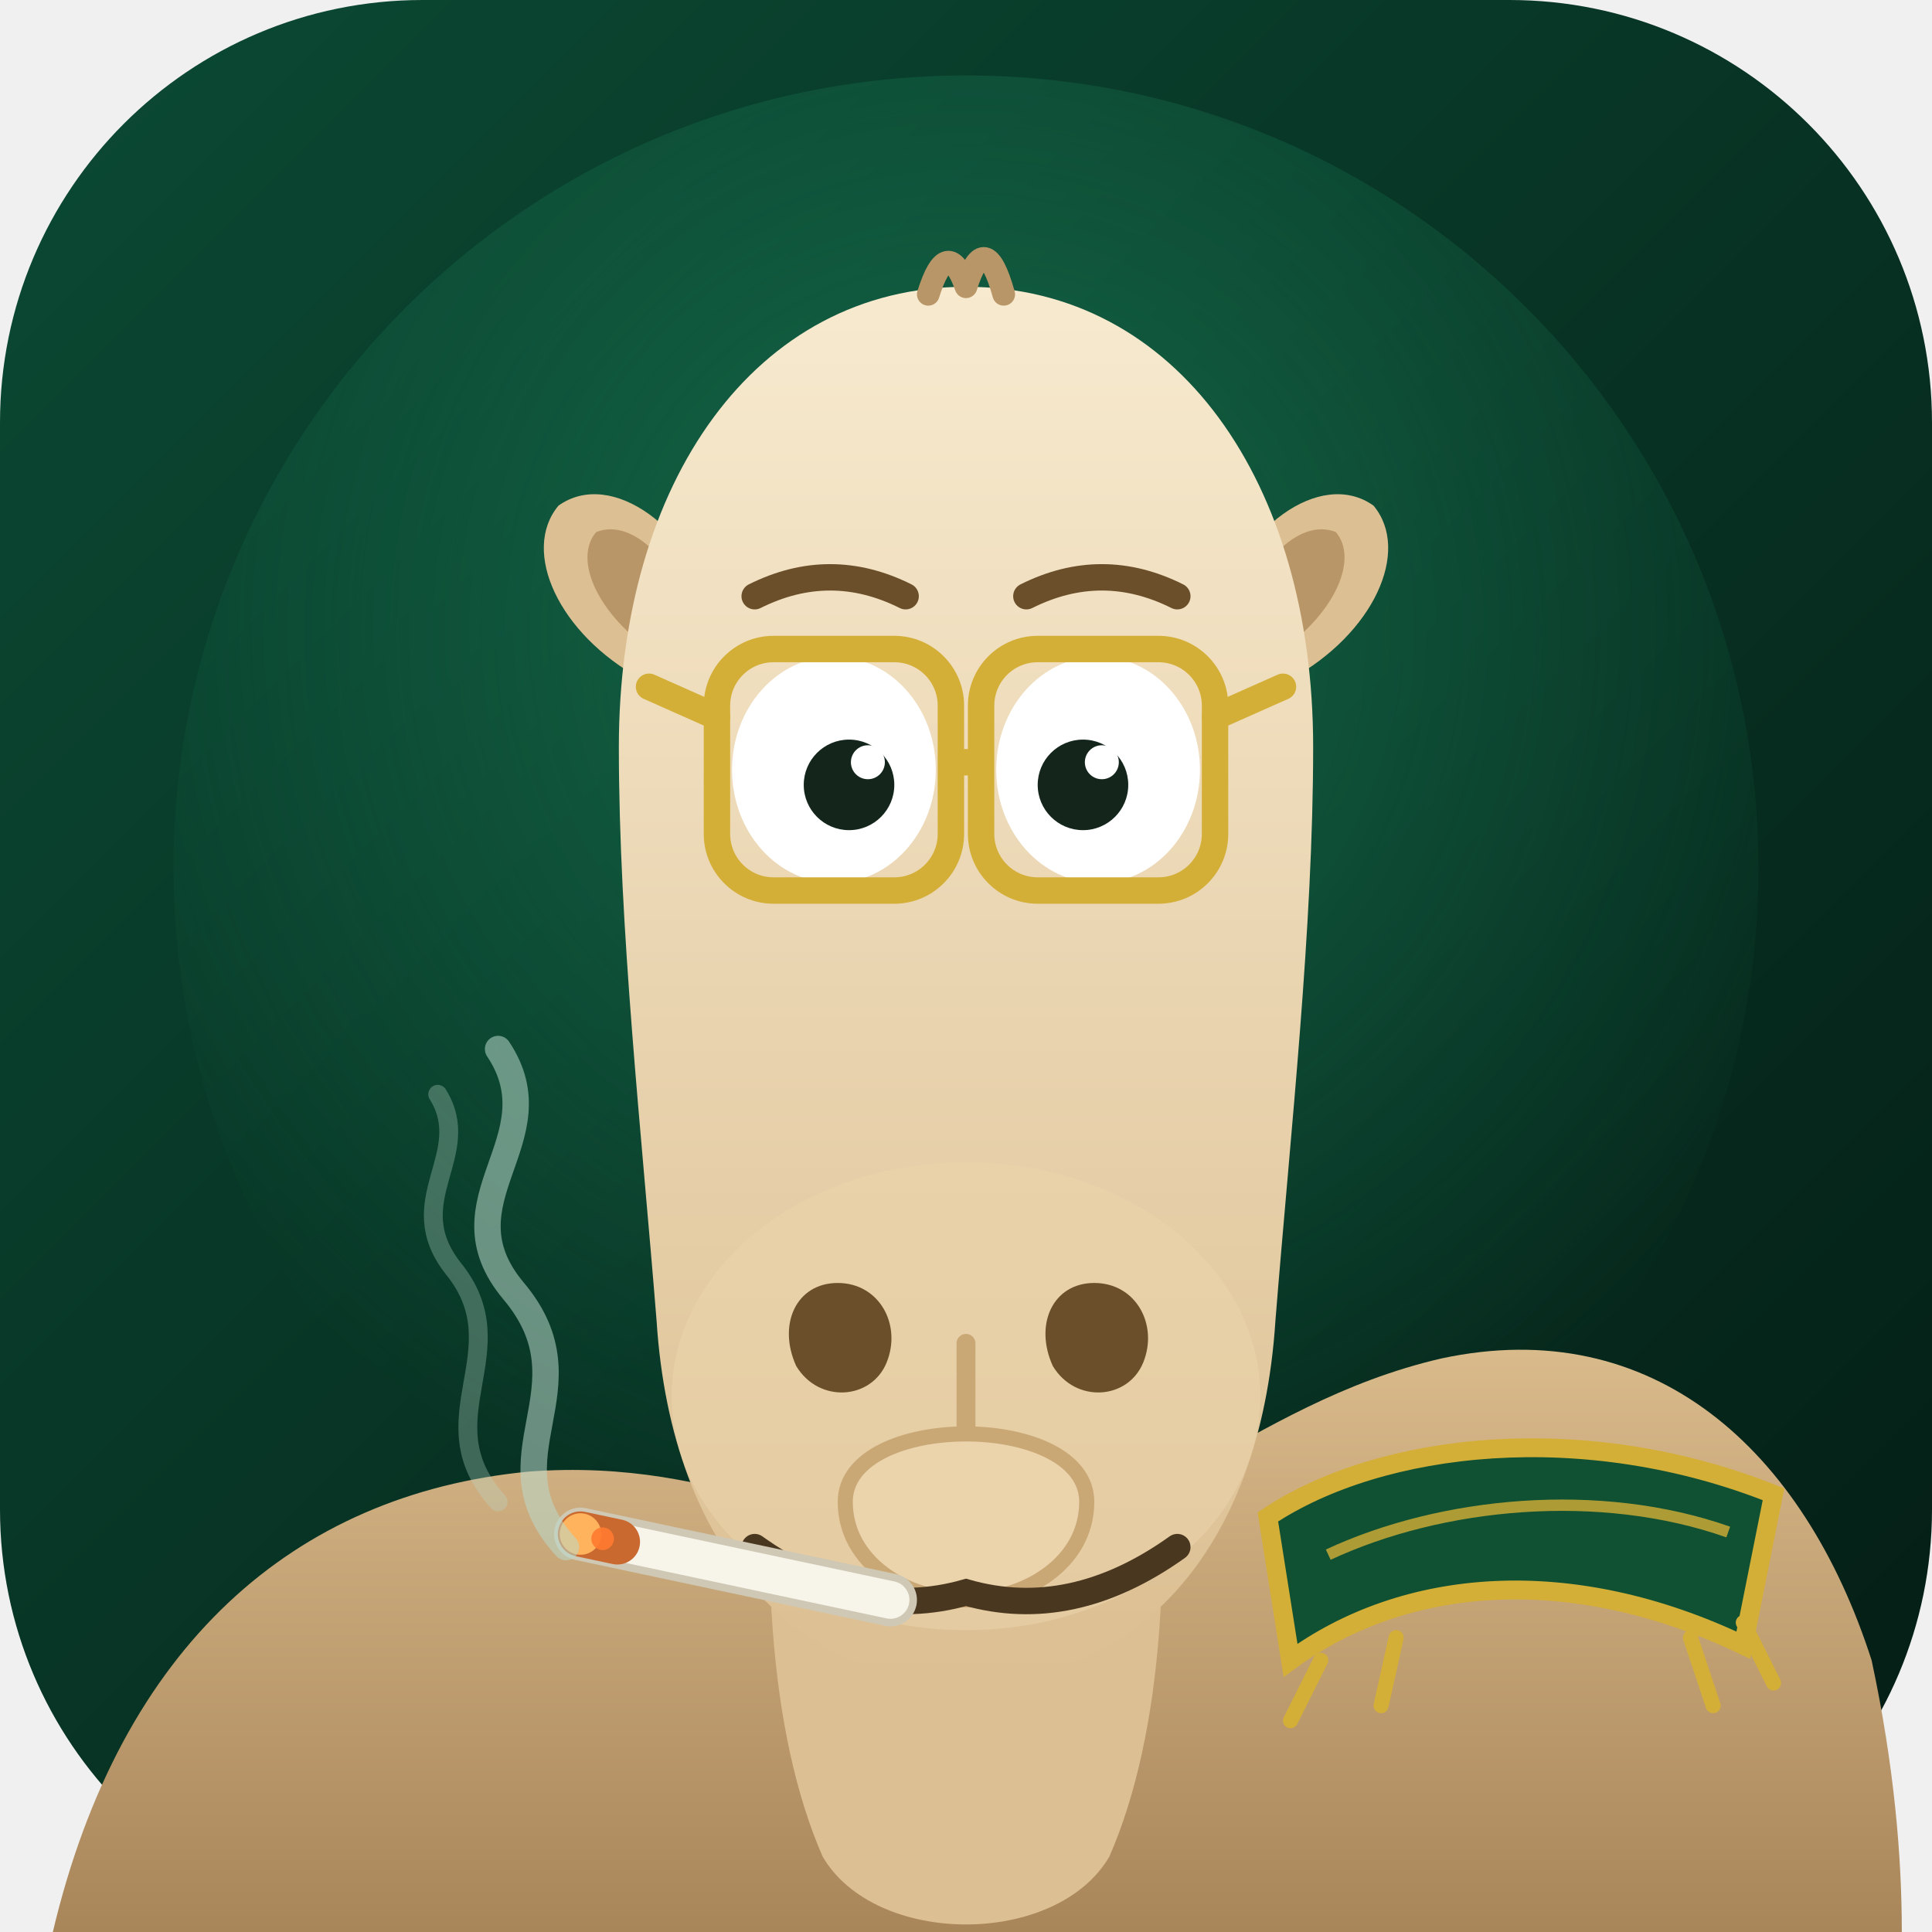
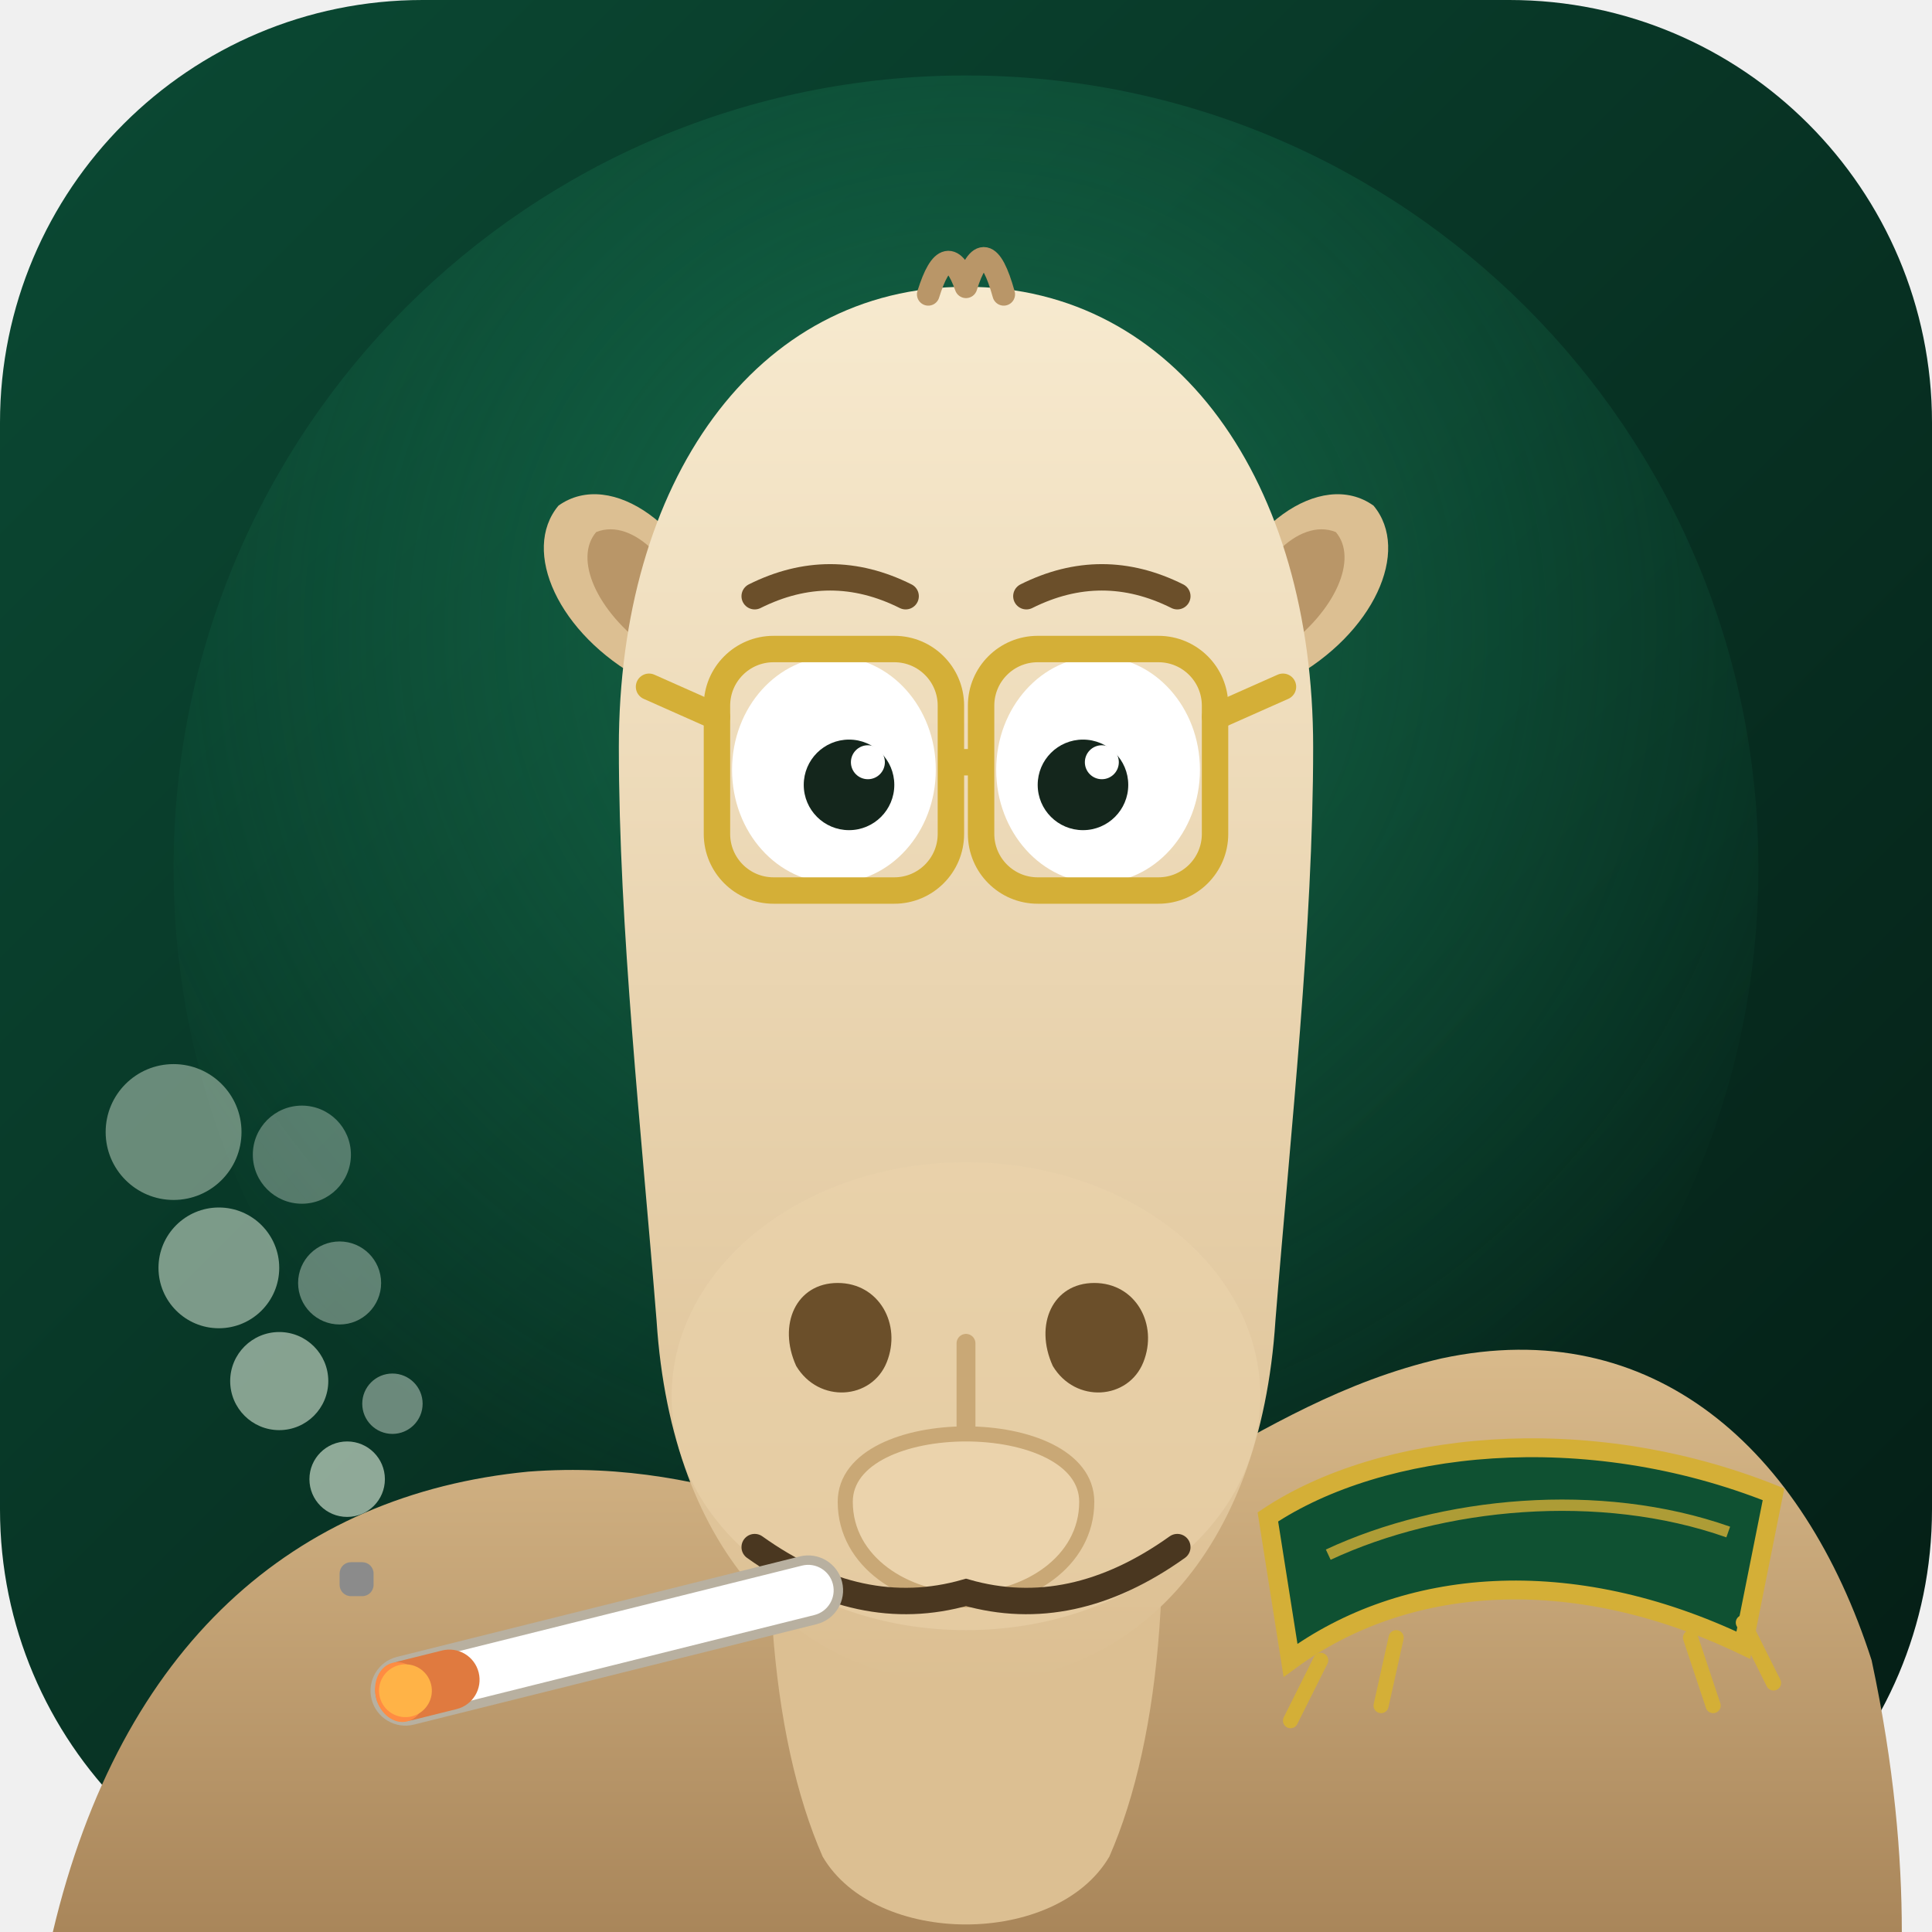
<svg xmlns="http://www.w3.org/2000/svg" viewBox="0 0 512 512">
  <defs>
    <linearGradient id="bg" x1="0" y1="0" x2="1" y2="1">
      <stop offset="0" stop-color="#0B4A34" />
      <stop offset="1" stop-color="#041C14" />
    </linearGradient>
    <linearGradient id="body" x1="0" y1="0" x2="0" y2="1">
      <stop offset="0" stop-color="#D9BA8B" />
      <stop offset="1" stop-color="#A9865A" />
    </linearGradient>
    <linearGradient id="sand" x1="0" y1="0" x2="0" y2="1">
      <stop offset="0" stop-color="#F7EACF" />
      <stop offset="1" stop-color="#DCBF92" />
    </linearGradient>
    <radialGradient id="glow" cx="0.5" cy="0.35" r="0.6">
      <stop offset="0" stop-color="#1E8F63" stop-opacity="0.55" />
      <stop offset="1" stop-color="#1E8F63" stop-opacity="0" />
    </radialGradient>
  </defs>
  <rect width="512" height="512" rx="112" fill="url(#bg)" />
  <circle cx="256" cy="230" r="210" fill="url(#glow)" />
  <path d="M14 512 C 32 436 78 396 140 390 C 192 386 224 410 254 410            C 300 410 330 372 382 360 C 438 348 478 384 496 440            C 502 468 504 492 504 512 Z" fill="url(#body)" />
  <path d="M336 402 C 366 382 420 376 470 396 L 462 436 C 416 414 372 418 342 440 Z" fill="#0F5132" stroke="#D4AF37" stroke-width="5" />
  <path d="M352 412 C 382 398 424 394 458 406" stroke="#D4AF37" stroke-width="3" fill="none" opacity="0.8" />
  <path d="M350 440 L342 456 M370 434 L366 452 M448 434 L454 452 M462 430 L470 446" stroke="#D4AF37" stroke-width="4" stroke-linecap="round" />
  <path d="M208 350 C 200 410 204 460 218 492 C 232 516 280 516 294 492            C 308 460 312 410 304 350 Z" fill="#DCBF92" />
  <path d="M170 180 C 148 168 138 146 148 134 C 162 124 184 140 190 164 Z" fill="#DCBF92" />
  <path d="M342 180 C 364 168 374 146 364 134 C 350 124 328 140 322 164 Z" fill="#DCBF92" />
  <path d="M172 172 C 158 162 152 148 158 141 C 168 137 180 150 184 166 Z" fill="#B99668" />
  <path d="M340 172 C 354 162 360 148 354 141 C 344 137 332 150 328 166 Z" fill="#B99668" />
  <path d="M256 76 C 200 76 164 128 164 198 C 164 246 170 300 174 350            C 178 412 212 446 256 446 C 300 446 334 412 338 350            C 342 300 348 246 348 198 C 348 128 312 76 256 76 Z" fill="url(#sand)" />
  <ellipse cx="256" cy="370" rx="78" ry="62" fill="#EBD3AC" opacity="0.55" />
  <path d="M200 158 Q 220 148 240 158" stroke="#6B4F2A" stroke-width="7" fill="none" stroke-linecap="round" />
  <path d="M272 158 Q 292 148 312 158" stroke="#6B4F2A" stroke-width="7" fill="none" stroke-linecap="round" />
  <ellipse cx="221" cy="204" rx="27" ry="30" fill="#FFFFFF" />
  <ellipse cx="291" cy="204" rx="27" ry="30" fill="#FFFFFF" />
  <circle cx="225" cy="208" r="12" fill="#14261C" />
  <circle cx="287" cy="208" r="12" fill="#14261C" />
  <circle cx="230" cy="202" r="4.5" fill="#FFFFFF" />
  <circle cx="292" cy="202" r="4.5" fill="#FFFFFF" />
  <rect x="190" y="172" width="62" height="64" rx="15" fill="none" stroke="#D4AF37" stroke-width="7" />
  <rect x="260" y="172" width="62" height="64" rx="15" fill="none" stroke="#D4AF37" stroke-width="7" />
  <line x1="252" y1="202" x2="260" y2="202" stroke="#D4AF37" stroke-width="7" />
  <line x1="190" y1="190" x2="172" y2="182" stroke="#D4AF37" stroke-width="7" stroke-linecap="round" />
  <line x1="322" y1="190" x2="340" y2="182" stroke="#D4AF37" stroke-width="7" stroke-linecap="round" />
  <path d="M222 340 C 211 340 206 351 211 362 C 217 372 231 371 235 361 C 239 351 233 340 222 340 Z" fill="#6B4F2A" />
  <path d="M290 340 C 279 340 274 351 279 362 C 285 372 299 371 303 361 C 307 351 301 340 290 340 Z" fill="#6B4F2A" />
  <path d="M256 356 L256 398" stroke="#C9A876" stroke-width="5" stroke-linecap="round" />
  <path d="M224 398 C 224 386 240 380 256 380 C 272 380 288 386 288 398            C 288 414 272 424 256 424 C 240 424 224 414 224 398 Z" fill="#EBD3AC" stroke="#C9A876" stroke-width="4" />
  <path d="M200 410 Q 228 430 256 422 Q 284 430 312 410" stroke="#4A3720" stroke-width="7" fill="none" stroke-linecap="round" />
  <path d="M246 78 Q 251 62 256 76 M256 76 Q 261 60 266 78" stroke="#B99668" stroke-width="6" fill="none" stroke-linecap="round" />
-   <g transform="rotate(12 236 424)">
-     <rect x="146" y="418" width="96" height="12" rx="6" fill="#F7F4EA" stroke="#CFC8B4" stroke-width="2" />
-     <rect x="146" y="418" width="22" height="12" rx="6" fill="#C9692F" />
-     <circle cx="152" cy="424" r="5.5" fill="#FFB35C" />
-     <circle cx="158" cy="424" r="3" fill="#FF7A2F" opacity="0.9" />
+   <g transform="rotate(-14 220 420)">
+     <rect x="96" y="412" width="126" height="16" rx="8" fill="#FFFFFF" stroke="#B8B0A0" stroke-width="2.5" />
+     <rect x="96" y="412" width="28" height="16" rx="8" fill="#E07A3F" />
+     <rect x="96" y="412" width="13" height="16" rx="8" fill="#FF8C42" />
+     <circle cx="104" cy="420" r="7" fill="#FFB347" />
  </g>
-   <path d="M150 410 C 128 386 158 368 136 342 C 116 318 148 302 132 278" stroke="#B9D8CB" stroke-width="7" fill="none" stroke-linecap="round" opacity="0.55" />
-   <path d="M132 398 C 112 376 138 358 120 336 C 106 318 126 306 116 290" stroke="#B9D8CB" stroke-width="5" fill="none" stroke-linecap="round" opacity="0.32" />
+   <rect x="90" y="414" width="9" height="9" rx="3" fill="#8B8B8B" />
+   <circle cx="92" cy="392" r="10" fill="#C9DCC9" opacity="0.7" />
+   <circle cx="74" cy="366" r="13" fill="#C9DCC9" opacity="0.65" />
+   <circle cx="58" cy="336" r="16" fill="#C9DCC9" opacity="0.6" />
+   <circle cx="46" cy="300" r="18" fill="#C9DCC9" opacity="0.5" />
+   <circle cx="104" cy="372" r="8" fill="#E4F0E4" opacity="0.45" />
+   <circle cx="90" cy="340" r="11" fill="#E4F0E4" opacity="0.4" />
+   <circle cx="80" cy="306" r="13" fill="#E4F0E4" opacity="0.35" />
</svg>
